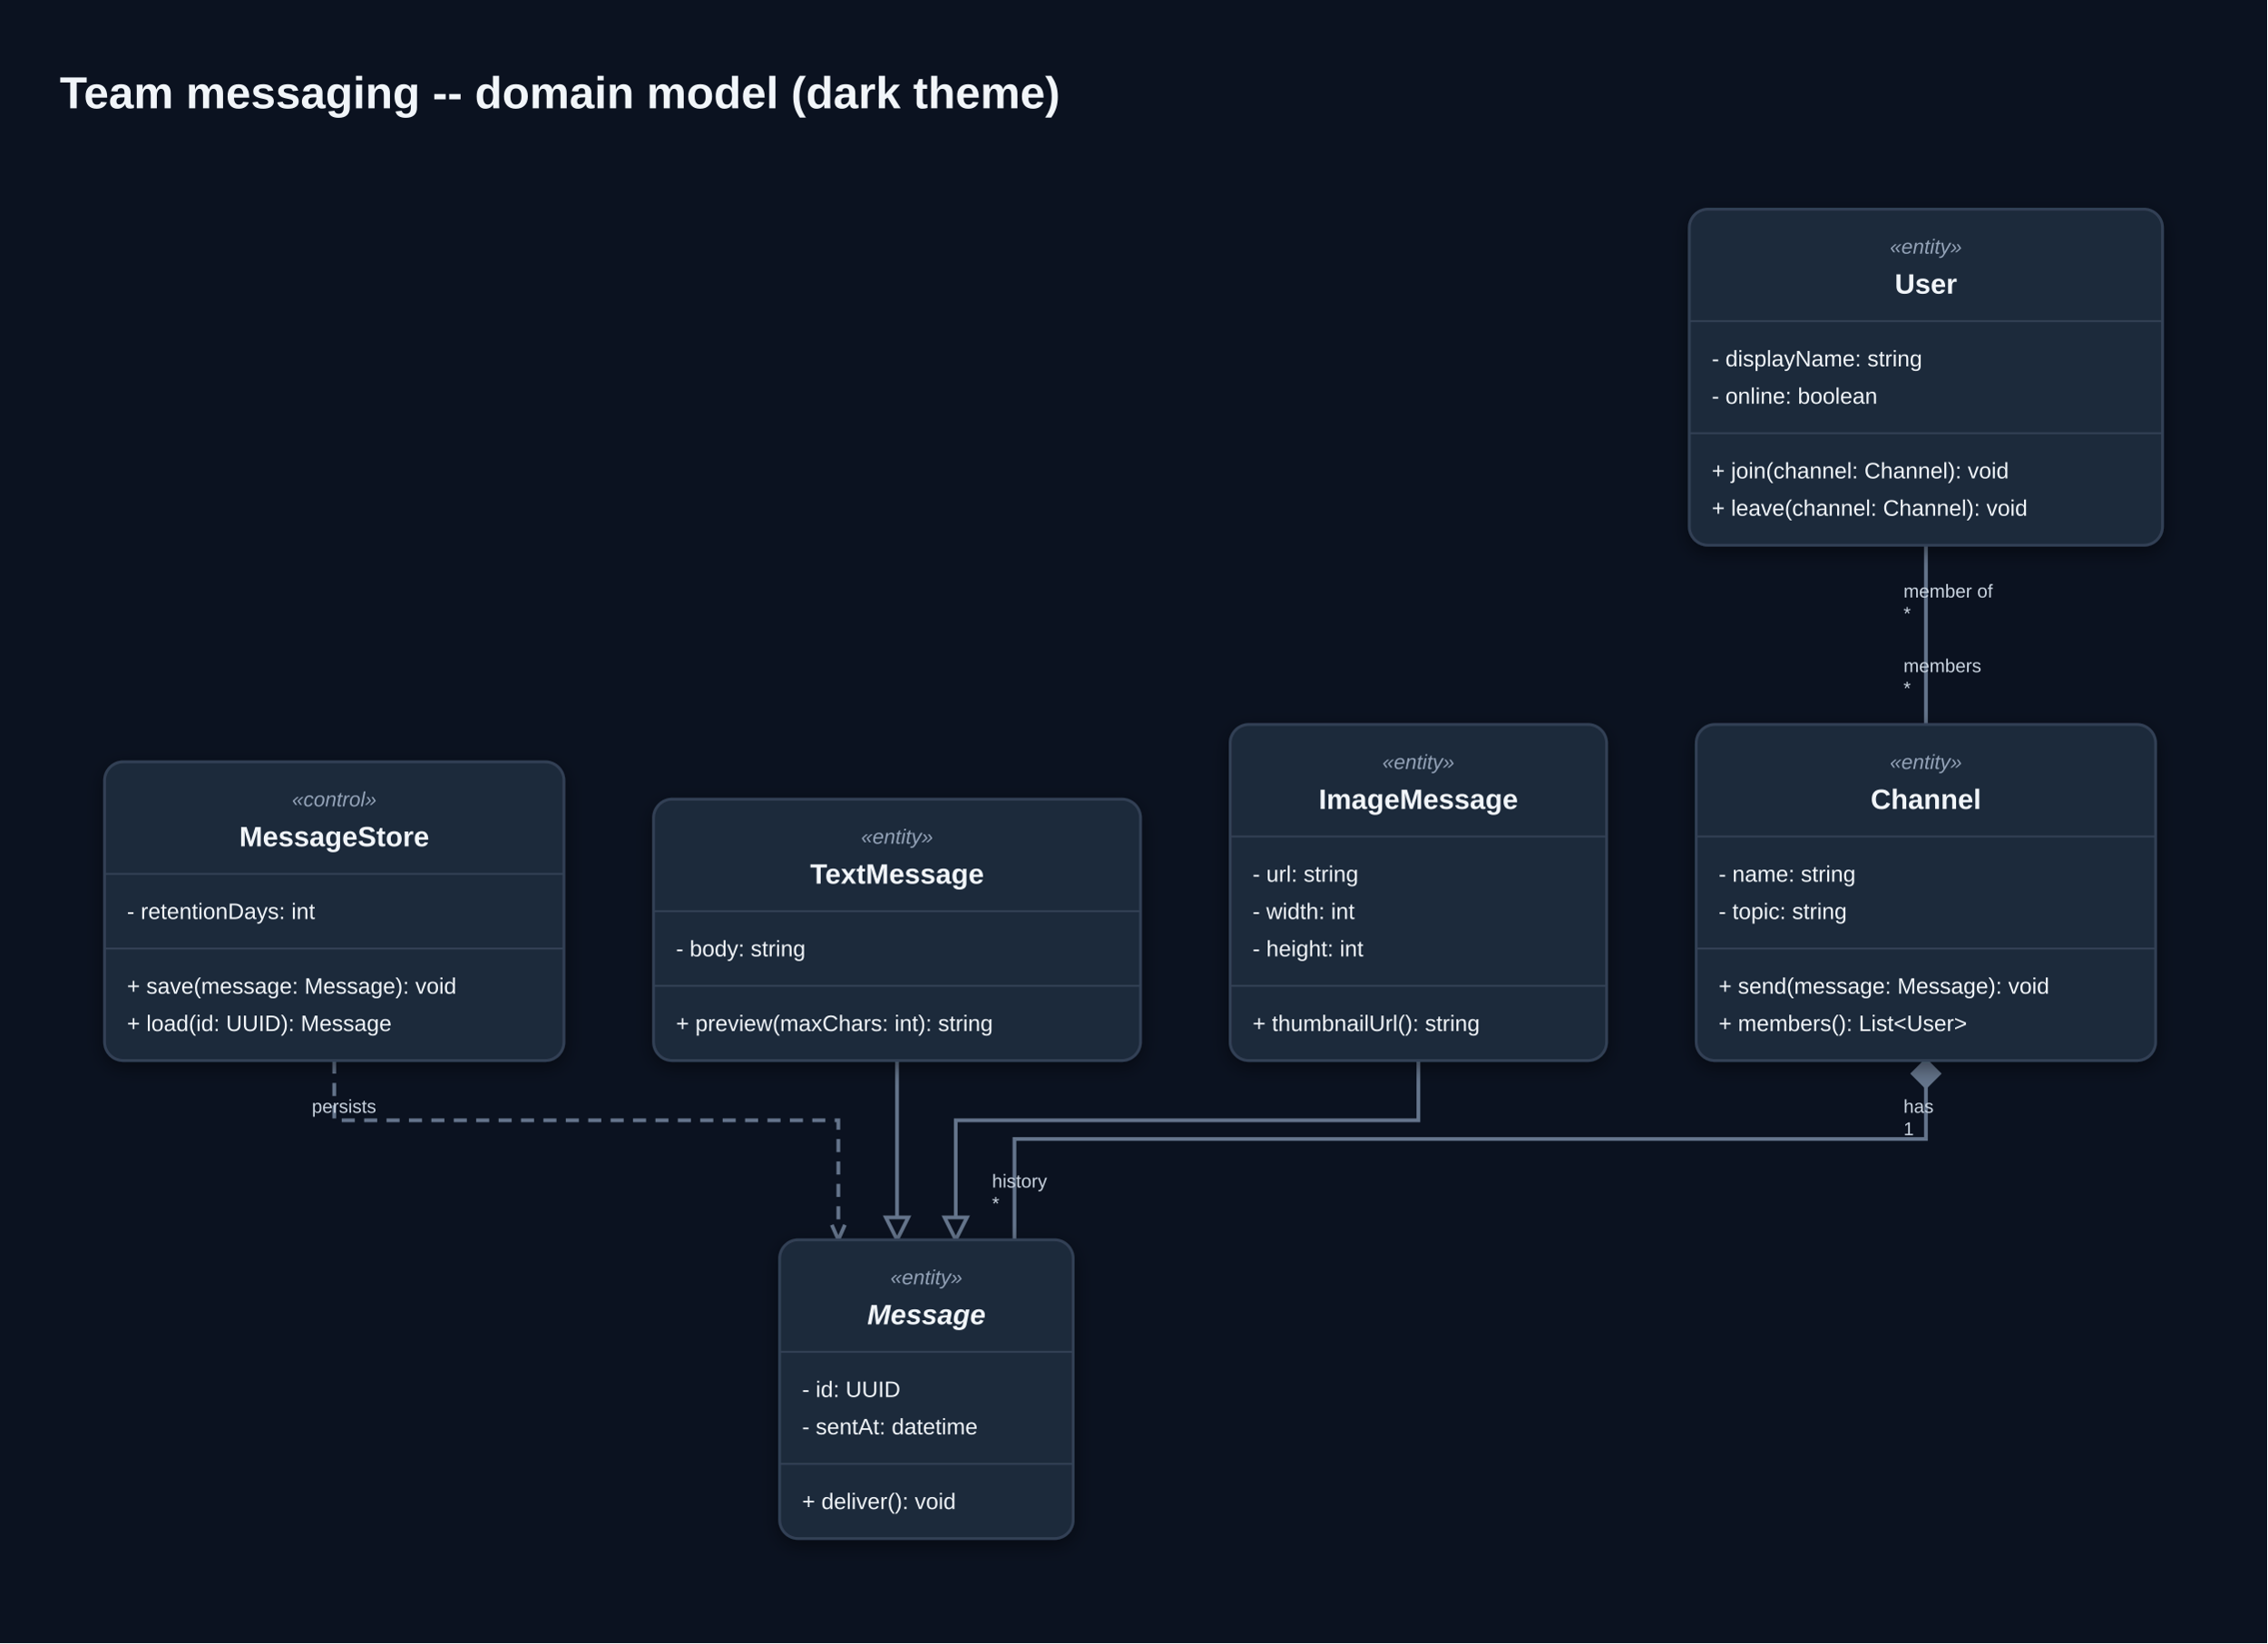
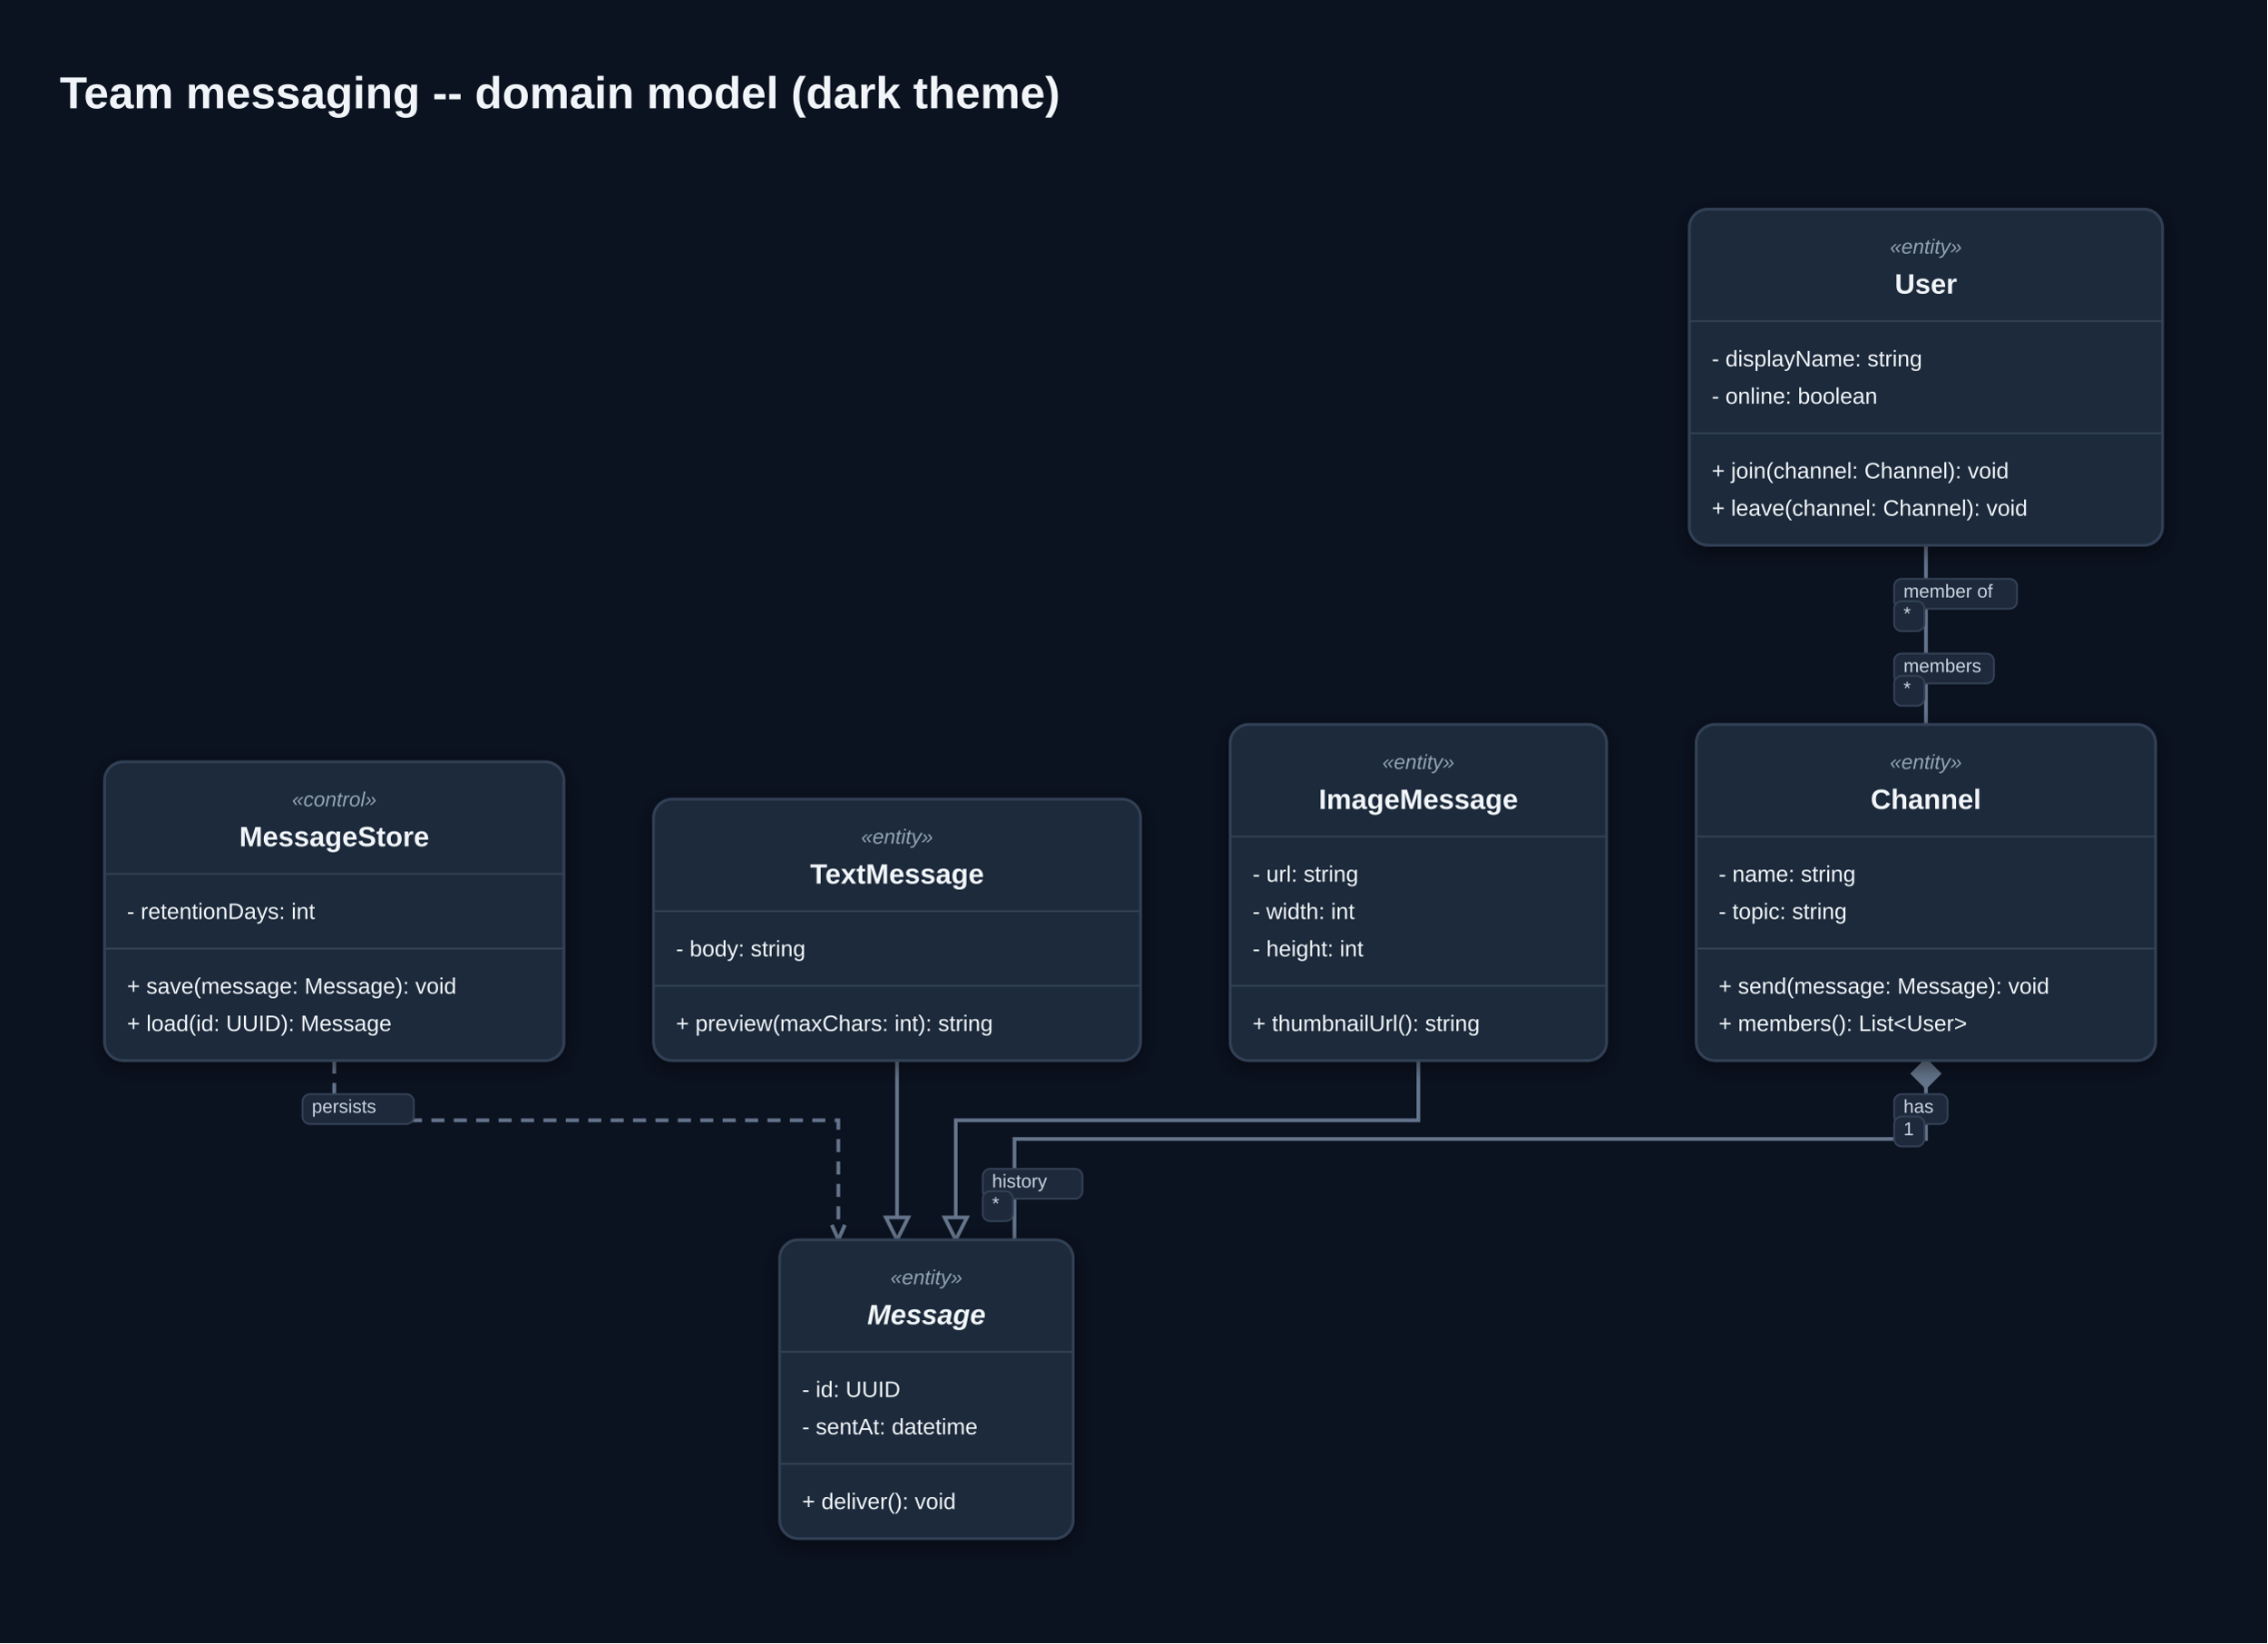
<svg xmlns="http://www.w3.org/2000/svg" width="1214.1" height="880" viewBox="0 0 1214.1 880">
  <defs>
    <filter id="card-shadow" x="-40%" y="-40%" width="180%" height="180%">
      <feDropShadow dx="0" dy="3" stdDeviation="5" flood-color="rgba(0, 0, 0, 0.45)" />
    </filter>
  </defs>
  <rect x="0" y="0" width="1214.1" height="880" fill="#0b1220" />
  <text x="32" y="58" font-family="&quot;Segoe UI&quot;, &quot;Helvetica Neue&quot;, Arial, sans-serif" font-size="24" font-weight="700" fill="#f1f5f9">Team messaging -- domain model (dark theme)</text>
  <g transform="translate(32, 88)">
    <path d="M448.4,480 L448.4,564" fill="none" stroke="#64748b" stroke-width="2" />
    <polygon points="0,0 -12,-6 -12,6" fill="none" stroke="#64748b" stroke-width="2" transform="translate(448.4 576) rotate(90)" />
    <path d="M727.6,480 L727.6,512 L479.84,512 L479.84,564" fill="none" stroke="#64748b" stroke-width="2" />
    <polygon points="0,0 -12,-6 -12,6" fill="none" stroke="#64748b" stroke-width="2" transform="translate(479.84 576) rotate(90)" />
    <path d="M999.4,494 L999.4,522 L511.28,522 L511.28,576" fill="none" stroke="#64748b" stroke-width="2" />
    <polygon points="0,0 7,-7 14,0 7,7" fill="#64748b" stroke="#64748b" stroke-width="2" transform="translate(999.4 480) rotate(90)" />
+     <rect x="982.4" y="498" width="28.6" height="16" rx="4" fill="#1e293b" stroke="#334155" stroke-width="1" />
    <text x="987.4" y="508" font-family="&quot;Segoe UI&quot;, &quot;Helvetica Neue&quot;, Arial, sans-serif" font-size="10" fill="#cbd5e1">has</text>
+     <rect x="982.4" y="510" width="16.2" height="16" rx="4" fill="#1e293b" stroke="#334155" stroke-width="1" />
    <text x="987.4" y="520" font-family="&quot;Segoe UI&quot;, &quot;Helvetica Neue&quot;, Arial, sans-serif" font-size="10" fill="#cbd5e1">1</text>
+     <rect x="494.28" y="538" width="53.4" height="16" rx="4" fill="#1e293b" stroke="#334155" stroke-width="1" />
    <text x="499.28" y="548" font-family="&quot;Segoe UI&quot;, &quot;Helvetica Neue&quot;, Arial, sans-serif" font-size="10" fill="#cbd5e1">history</text>
+     <rect x="494.28" y="550" width="16.2" height="16" rx="4" fill="#1e293b" stroke="#334155" stroke-width="1" />
    <text x="499.28" y="560" font-family="&quot;Segoe UI&quot;, &quot;Helvetica Neue&quot;, Arial, sans-serif" font-size="10" fill="#cbd5e1">*</text>
    <path d="M999.4,204 L999.4,300" fill="none" stroke="#64748b" stroke-width="2" />
+     <rect x="982.4" y="222" width="65.8" height="16" rx="4" fill="#1e293b" stroke="#334155" stroke-width="1" />
    <text x="987.4" y="232" font-family="&quot;Segoe UI&quot;, &quot;Helvetica Neue&quot;, Arial, sans-serif" font-size="10" fill="#cbd5e1">member of</text>
+     <rect x="982.4" y="234" width="16.2" height="16" rx="4" fill="#1e293b" stroke="#334155" stroke-width="1" />
    <text x="987.4" y="244" font-family="&quot;Segoe UI&quot;, &quot;Helvetica Neue&quot;, Arial, sans-serif" font-size="10" fill="#cbd5e1">*</text>
+     <rect x="982.4" y="262" width="53.4" height="16" rx="4" fill="#1e293b" stroke="#334155" stroke-width="1" />
    <text x="987.4" y="272" font-family="&quot;Segoe UI&quot;, &quot;Helvetica Neue&quot;, Arial, sans-serif" font-size="10" fill="#cbd5e1">members</text>
+     <rect x="982.4" y="274" width="16.2" height="16" rx="4" fill="#1e293b" stroke="#334155" stroke-width="1" />
    <text x="987.4" y="284" font-family="&quot;Segoe UI&quot;, &quot;Helvetica Neue&quot;, Arial, sans-serif" font-size="10" fill="#cbd5e1">*</text>
    <path d="M147,480 L147,512 L416.96,512 L416.96,568" fill="none" stroke="#64748b" stroke-width="2" stroke-dasharray="7 5" />
    <path d="M-8,-3.5 L0,0 L-8,3.5" fill="none" stroke="#64748b" stroke-width="2" transform="translate(416.96 576) rotate(90)" />
+     <rect x="130" y="498" width="59.6" height="16" rx="4" fill="#1e293b" stroke="#334155" stroke-width="1" />
    <text x="135" y="508" font-family="&quot;Segoe UI&quot;, &quot;Helvetica Neue&quot;, Arial, sans-serif" font-size="10" fill="#cbd5e1">persists</text>
    <g transform="translate(385.52, 576)">
      <rect x="0" y="0" width="157.2" height="160" rx="10" fill="#1e293b" stroke="#334155" stroke-width="1.5" filter="url(#card-shadow)" />
      <text x="78.6" y="23.85" text-anchor="middle" font-family="&quot;Segoe UI&quot;, &quot;Helvetica Neue&quot;, Arial, sans-serif" font-size="11" font-style="italic" fill="#94a3b8">«entity»</text>
      <text x="78.6" y="45.25" text-anchor="middle" font-family="&quot;Segoe UI&quot;, &quot;Helvetica Neue&quot;, Arial, sans-serif" font-size="15" font-weight="600" font-style="italic" fill="#f1f5f9">Message</text>
      <line x1="0" y1="60" x2="157.2" y2="60" stroke="#334155" stroke-width="1" />
      <text x="12" y="84.2" font-family="&quot;Segoe UI&quot;, &quot;Helvetica Neue&quot;, Arial, sans-serif" font-size="12" fill="#f1f5f9">- id: UUID</text>
      <text x="12" y="104.2" font-family="&quot;Segoe UI&quot;, &quot;Helvetica Neue&quot;, Arial, sans-serif" font-size="12" fill="#f1f5f9">- sentAt: datetime</text>
      <line x1="0" y1="120" x2="157.2" y2="120" stroke="#334155" stroke-width="1" />
      <text x="12" y="144.2" font-family="&quot;Segoe UI&quot;, &quot;Helvetica Neue&quot;, Arial, sans-serif" font-size="12" fill="#f1f5f9">+ deliver(): void</text>
    </g>
    <g transform="translate(318, 340)">
      <rect x="0" y="0" width="260.8" height="140" rx="10" fill="#1e293b" stroke="#334155" stroke-width="1.5" filter="url(#card-shadow)" />
      <text x="130.4" y="23.85" text-anchor="middle" font-family="&quot;Segoe UI&quot;, &quot;Helvetica Neue&quot;, Arial, sans-serif" font-size="11" font-style="italic" fill="#94a3b8">«entity»</text>
      <text x="130.4" y="45.25" text-anchor="middle" font-family="&quot;Segoe UI&quot;, &quot;Helvetica Neue&quot;, Arial, sans-serif" font-size="15" font-weight="600" fill="#f1f5f9">TextMessage</text>
      <line x1="0" y1="60" x2="260.8" y2="60" stroke="#334155" stroke-width="1" />
      <text x="12" y="84.2" font-family="&quot;Segoe UI&quot;, &quot;Helvetica Neue&quot;, Arial, sans-serif" font-size="12" fill="#f1f5f9">- body: string</text>
      <line x1="0" y1="100" x2="260.8" y2="100" stroke="#334155" stroke-width="1" />
      <text x="12" y="124.2" font-family="&quot;Segoe UI&quot;, &quot;Helvetica Neue&quot;, Arial, sans-serif" font-size="12" fill="#f1f5f9">+ preview(maxChars: int): string</text>
    </g>
    <g transform="translate(626.8, 300)">
      <rect x="0" y="0" width="201.6" height="180" rx="10" fill="#1e293b" stroke="#334155" stroke-width="1.5" filter="url(#card-shadow)" />
      <text x="100.8" y="23.85" text-anchor="middle" font-family="&quot;Segoe UI&quot;, &quot;Helvetica Neue&quot;, Arial, sans-serif" font-size="11" font-style="italic" fill="#94a3b8">«entity»</text>
      <text x="100.8" y="45.25" text-anchor="middle" font-family="&quot;Segoe UI&quot;, &quot;Helvetica Neue&quot;, Arial, sans-serif" font-size="15" font-weight="600" fill="#f1f5f9">ImageMessage</text>
      <line x1="0" y1="60" x2="201.6" y2="60" stroke="#334155" stroke-width="1" />
      <text x="12" y="84.2" font-family="&quot;Segoe UI&quot;, &quot;Helvetica Neue&quot;, Arial, sans-serif" font-size="12" fill="#f1f5f9">- url: string</text>
      <text x="12" y="104.2" font-family="&quot;Segoe UI&quot;, &quot;Helvetica Neue&quot;, Arial, sans-serif" font-size="12" fill="#f1f5f9">- width: int</text>
      <text x="12" y="124.2" font-family="&quot;Segoe UI&quot;, &quot;Helvetica Neue&quot;, Arial, sans-serif" font-size="12" fill="#f1f5f9">- height: int</text>
      <line x1="0" y1="140" x2="201.6" y2="140" stroke="#334155" stroke-width="1" />
      <text x="12" y="164.2" font-family="&quot;Segoe UI&quot;, &quot;Helvetica Neue&quot;, Arial, sans-serif" font-size="12" fill="#f1f5f9">+ thumbnailUrl(): string</text>
    </g>
    <g transform="translate(876.4, 300)">
      <rect x="0" y="0" width="246" height="180" rx="10" fill="#1e293b" stroke="#334155" stroke-width="1.5" filter="url(#card-shadow)" />
      <text x="123" y="23.85" text-anchor="middle" font-family="&quot;Segoe UI&quot;, &quot;Helvetica Neue&quot;, Arial, sans-serif" font-size="11" font-style="italic" fill="#94a3b8">«entity»</text>
      <text x="123" y="45.25" text-anchor="middle" font-family="&quot;Segoe UI&quot;, &quot;Helvetica Neue&quot;, Arial, sans-serif" font-size="15" font-weight="600" fill="#f1f5f9">Channel</text>
      <line x1="0" y1="60" x2="246" y2="60" stroke="#334155" stroke-width="1" />
      <text x="12" y="84.2" font-family="&quot;Segoe UI&quot;, &quot;Helvetica Neue&quot;, Arial, sans-serif" font-size="12" fill="#f1f5f9">- name: string</text>
      <text x="12" y="104.2" font-family="&quot;Segoe UI&quot;, &quot;Helvetica Neue&quot;, Arial, sans-serif" font-size="12" fill="#f1f5f9">- topic: string</text>
      <line x1="0" y1="120" x2="246" y2="120" stroke="#334155" stroke-width="1" />
      <text x="12" y="144.2" font-family="&quot;Segoe UI&quot;, &quot;Helvetica Neue&quot;, Arial, sans-serif" font-size="12" fill="#f1f5f9">+ send(message: Message): void</text>
      <text x="12" y="164.2" font-family="&quot;Segoe UI&quot;, &quot;Helvetica Neue&quot;, Arial, sans-serif" font-size="12" fill="#f1f5f9">+ members(): List&lt;User&gt;</text>
    </g>
    <g transform="translate(872.7, 24)">
      <rect x="0" y="0" width="253.4" height="180" rx="10" fill="#1e293b" stroke="#334155" stroke-width="1.5" filter="url(#card-shadow)" />
      <text x="126.7" y="23.85" text-anchor="middle" font-family="&quot;Segoe UI&quot;, &quot;Helvetica Neue&quot;, Arial, sans-serif" font-size="11" font-style="italic" fill="#94a3b8">«entity»</text>
      <text x="126.7" y="45.25" text-anchor="middle" font-family="&quot;Segoe UI&quot;, &quot;Helvetica Neue&quot;, Arial, sans-serif" font-size="15" font-weight="600" fill="#f1f5f9">User</text>
      <line x1="0" y1="60" x2="253.4" y2="60" stroke="#334155" stroke-width="1" />
      <text x="12" y="84.2" font-family="&quot;Segoe UI&quot;, &quot;Helvetica Neue&quot;, Arial, sans-serif" font-size="12" fill="#f1f5f9">- displayName: string</text>
      <text x="12" y="104.2" font-family="&quot;Segoe UI&quot;, &quot;Helvetica Neue&quot;, Arial, sans-serif" font-size="12" fill="#f1f5f9">- online: boolean</text>
      <line x1="0" y1="120" x2="253.4" y2="120" stroke="#334155" stroke-width="1" />
      <text x="12" y="144.2" font-family="&quot;Segoe UI&quot;, &quot;Helvetica Neue&quot;, Arial, sans-serif" font-size="12" fill="#f1f5f9">+ join(channel: Channel): void</text>
      <text x="12" y="164.2" font-family="&quot;Segoe UI&quot;, &quot;Helvetica Neue&quot;, Arial, sans-serif" font-size="12" fill="#f1f5f9">+ leave(channel: Channel): void</text>
    </g>
    <g transform="translate(24, 320)">
      <rect x="0" y="0" width="246" height="160" rx="10" fill="#1e293b" stroke="#334155" stroke-width="1.5" filter="url(#card-shadow)" />
      <text x="123" y="23.85" text-anchor="middle" font-family="&quot;Segoe UI&quot;, &quot;Helvetica Neue&quot;, Arial, sans-serif" font-size="11" font-style="italic" fill="#94a3b8">«control»</text>
      <text x="123" y="45.25" text-anchor="middle" font-family="&quot;Segoe UI&quot;, &quot;Helvetica Neue&quot;, Arial, sans-serif" font-size="15" font-weight="600" fill="#f1f5f9">MessageStore</text>
      <line x1="0" y1="60" x2="246" y2="60" stroke="#334155" stroke-width="1" />
      <text x="12" y="84.2" font-family="&quot;Segoe UI&quot;, &quot;Helvetica Neue&quot;, Arial, sans-serif" font-size="12" fill="#f1f5f9">- retentionDays: int</text>
      <line x1="0" y1="100" x2="246" y2="100" stroke="#334155" stroke-width="1" />
      <text x="12" y="124.2" font-family="&quot;Segoe UI&quot;, &quot;Helvetica Neue&quot;, Arial, sans-serif" font-size="12" fill="#f1f5f9">+ save(message: Message): void</text>
      <text x="12" y="144.2" font-family="&quot;Segoe UI&quot;, &quot;Helvetica Neue&quot;, Arial, sans-serif" font-size="12" fill="#f1f5f9">+ load(id: UUID): Message</text>
    </g>
  </g>
</svg>
